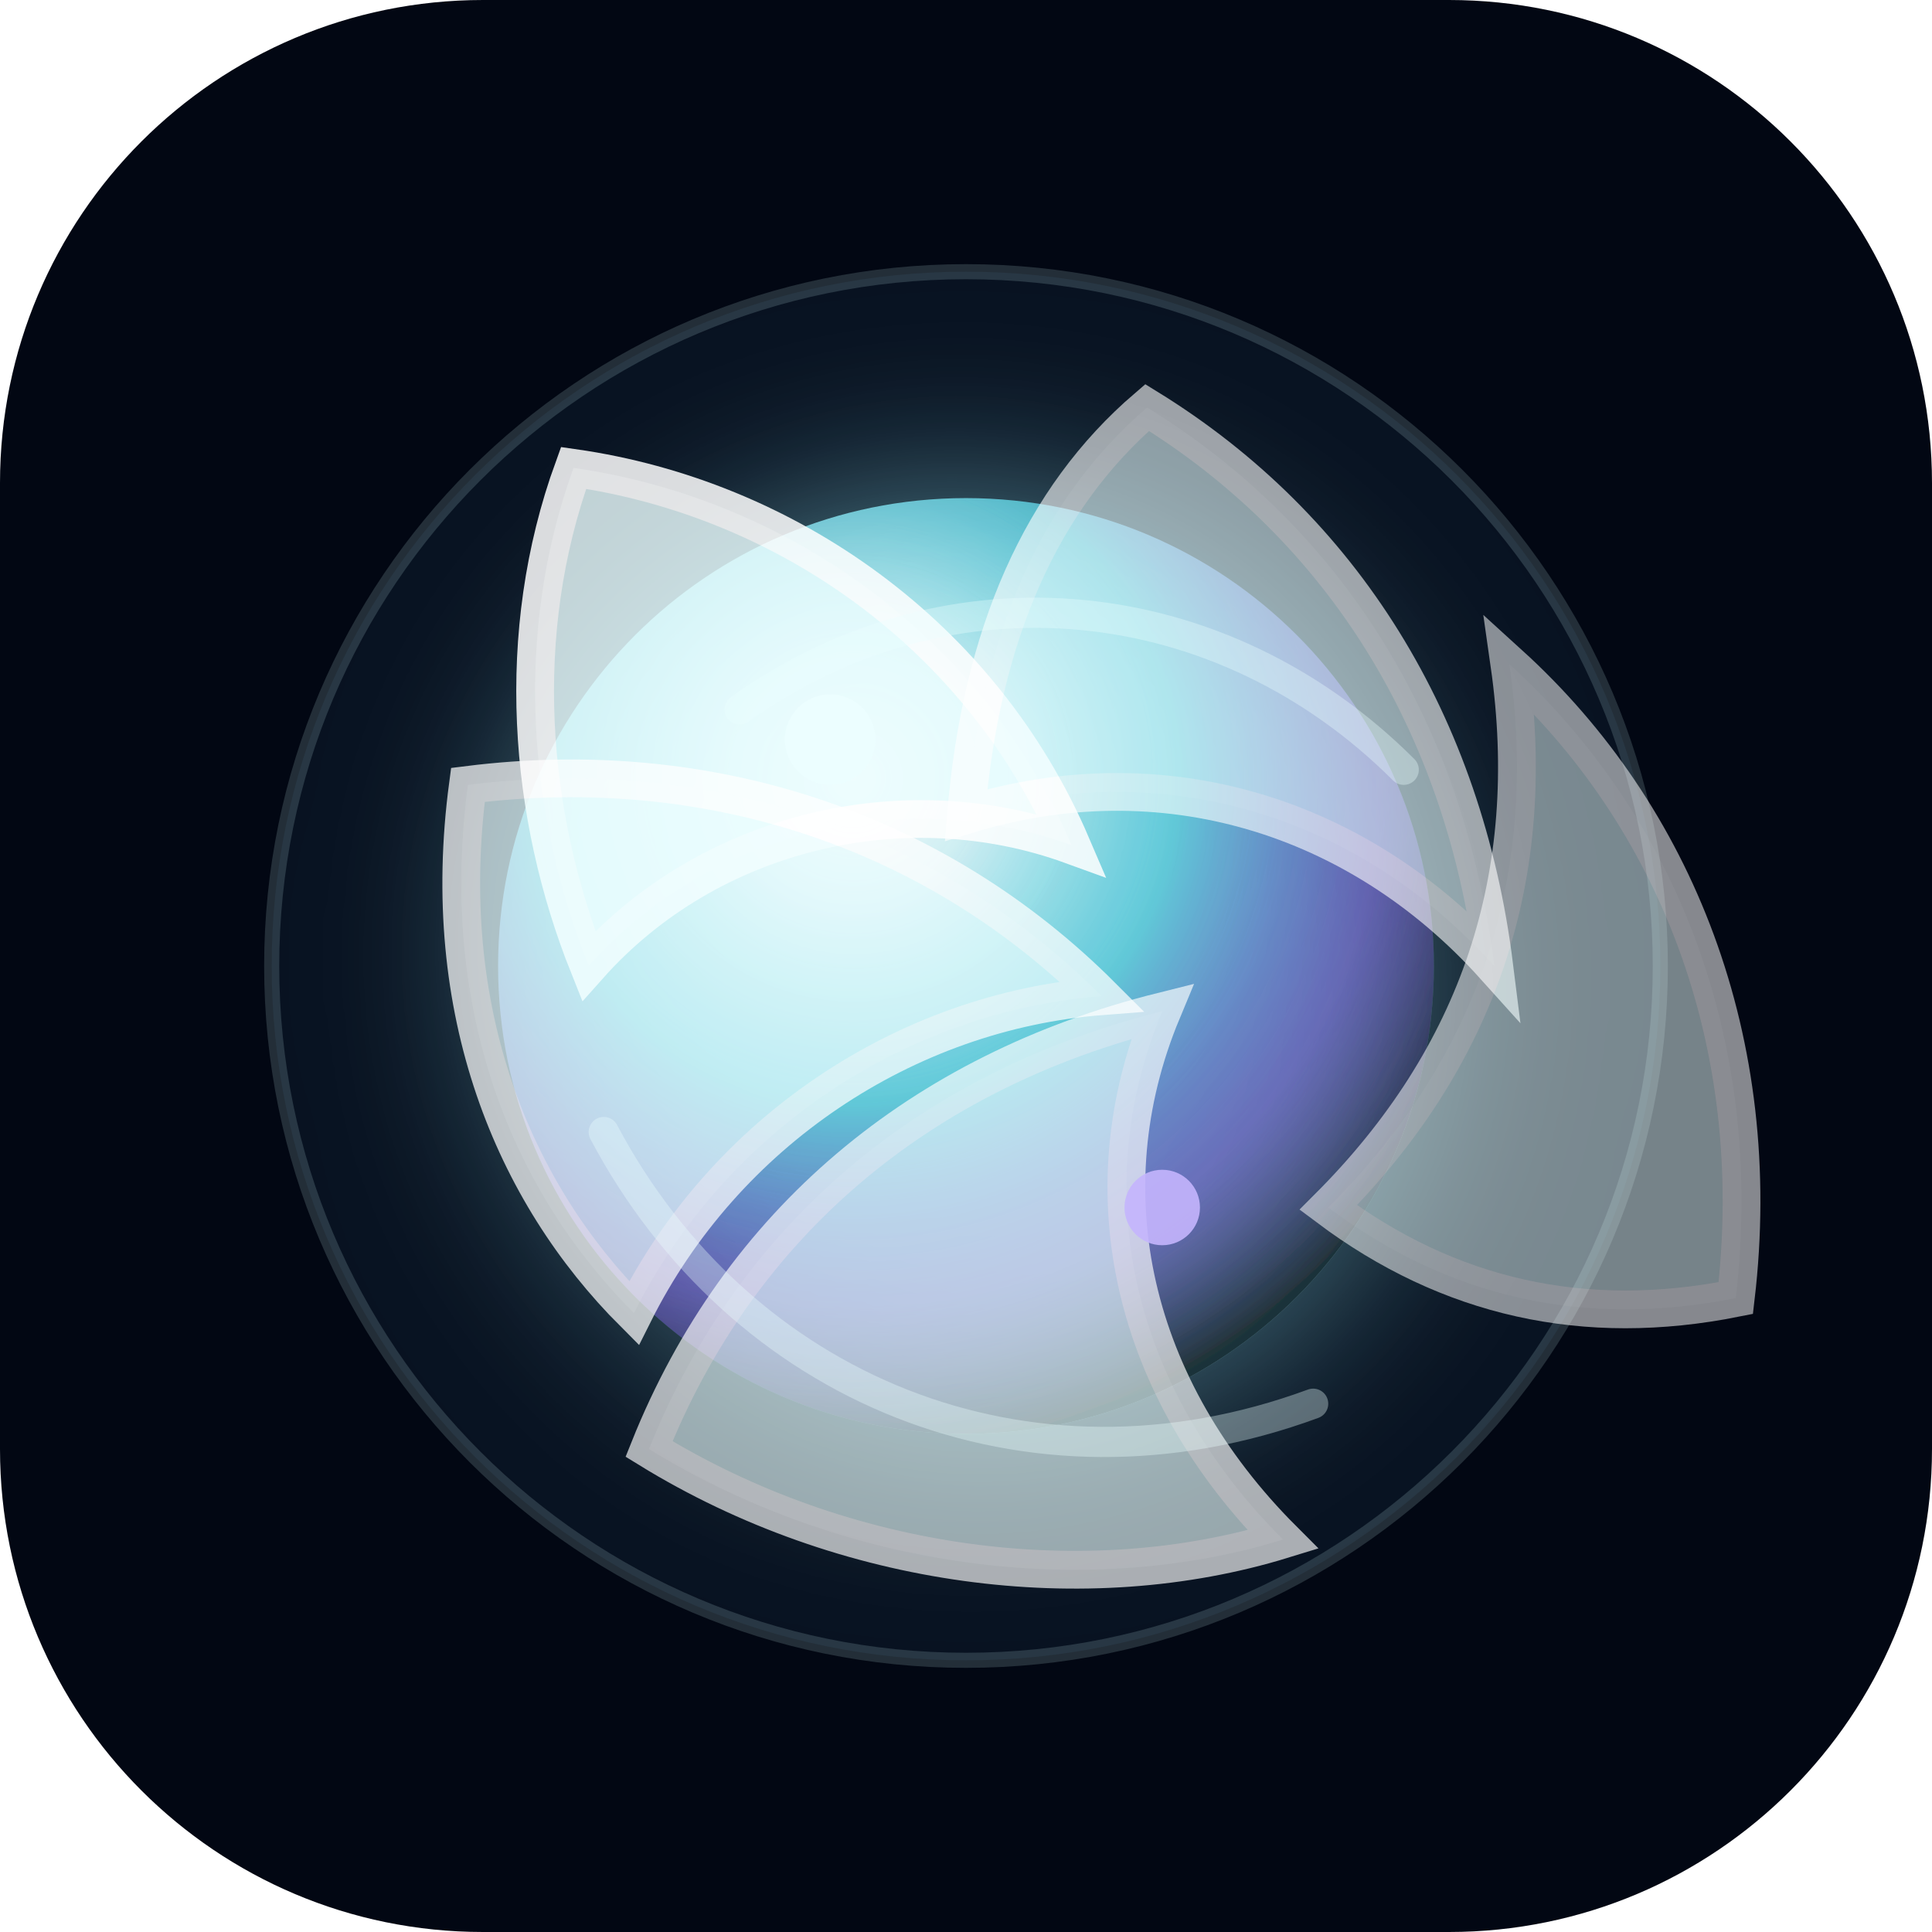
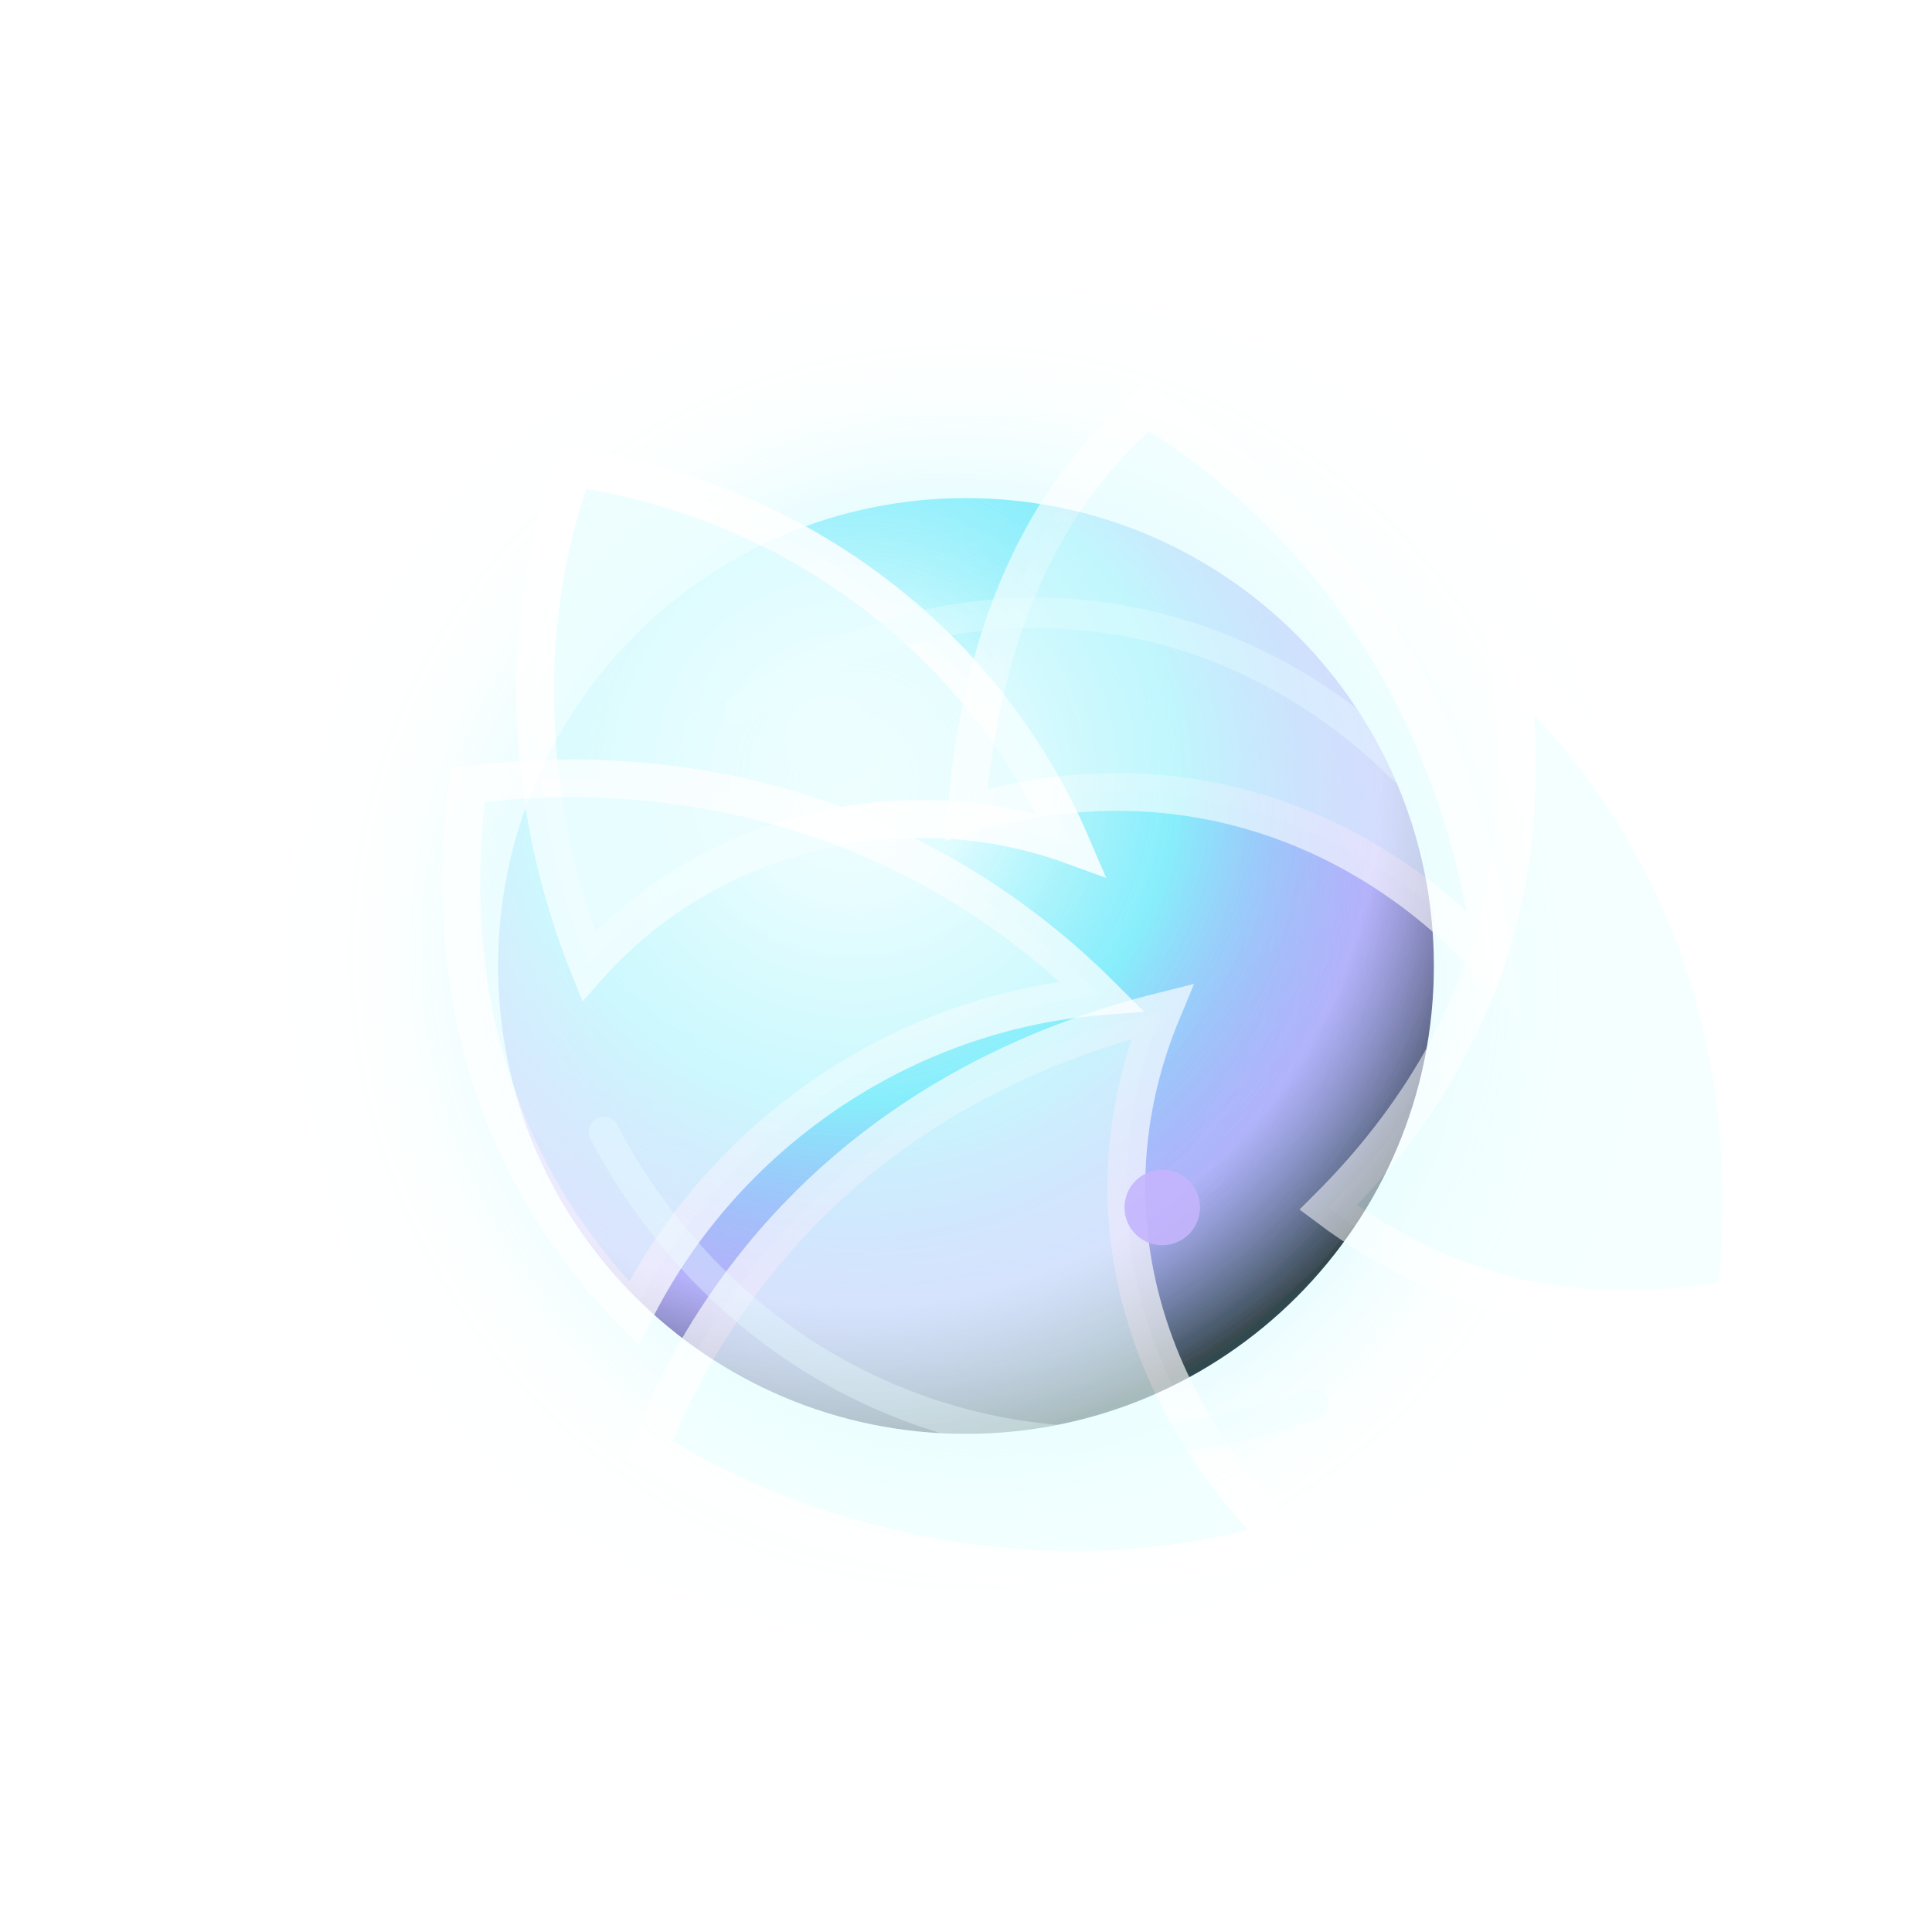
<svg xmlns="http://www.w3.org/2000/svg" viewBox="0 0 128 128" role="img" aria-labelledby="title desc">
  <defs>
    <radialGradient id="coreGlow" cx="38%" cy="30%" r="72%">
      <stop offset="0" stop-color="#fff" stop-opacity=".96" />
      <stop offset=".18" stop-color="#dffcff" stop-opacity=".88" />
      <stop offset=".48" stop-color="#67e8f9" stop-opacity=".72" />
      <stop offset=".78" stop-color="#8b5cf6" stop-opacity=".54" />
      <stop offset="1" stop-color="#111827" stop-opacity=".88" />
    </radialGradient>
    <linearGradient id="glassEdge" x1="18" x2="110" y1="10" y2="118">
      <stop offset="0" stop-color="#fff" stop-opacity=".96" />
      <stop offset=".28" stop-color="#bdf7ff" stop-opacity=".82" />
      <stop offset=".62" stop-color="#67e8f9" stop-opacity=".58" />
      <stop offset="1" stop-color="#a78bfa" stop-opacity=".72" />
    </linearGradient>
    <linearGradient id="clawGlass" x1="20" x2="108" y1="28" y2="112">
      <stop offset="0" stop-color="#ecfeff" stop-opacity=".92" />
      <stop offset=".35" stop-color="#67e8f9" stop-opacity=".68" />
      <stop offset=".7" stop-color="#22d3ee" stop-opacity=".34" />
      <stop offset="1" stop-color="#a78bfa" stop-opacity=".52" />
    </linearGradient>
    <filter id="softGlow" x="-45%" y="-45%" width="190%" height="190%">
      <feGaussianBlur stdDeviation="6" result="blur" />
      <feColorMatrix in="blur" type="matrix" values="0 0 0 0 0.35 0 0 0 0 0.92 0 0 0 0 1 0 0 0 .62 0" />
      <feBlend in="SourceGraphic" />
    </filter>
  </defs>
-   <rect width="128" height="128" rx="32" fill="#020713" />
-   <circle cx="64" cy="64" r="46" fill="#081221" stroke="#cffafe" stroke-opacity=".16" />
  <circle cx="64" cy="64" r="31" fill="url(#coreGlow)" filter="url(#softGlow)" />
  <path d="M38 31c14 2 27 11 33 25-11-4-24-1-32 8-4-10-5-22-1-33Z" fill="url(#clawGlass)" opacity=".88" stroke="url(#glassEdge)" stroke-width="2.5" />
  <path d="M31 52c16-2 31 3 42 14-13 1-25 9-31 21-8-8-13-20-11-35Z" fill="url(#clawGlass)" opacity=".74" stroke="url(#glassEdge)" stroke-width="2.5" />
  <path d="M43 96c6-15 18-25 34-29-5 12-2 25 8 35-13 4-29 2-42-6Z" fill="url(#clawGlass)" opacity=".68" stroke="url(#glassEdge)" stroke-width="2.5" />
  <path d="M76 27c13 8 21 21 23 37-9-10-22-14-35-10 1-12 5-21 12-27Z" fill="url(#clawGlass)" opacity=".62" stroke="url(#glassEdge)" stroke-width="2.5" />
  <path d="M88 80c10-10 14-22 12-36 11 10 17 25 15 42-10 2-19 0-27-6Z" fill="url(#clawGlass)" opacity=".54" stroke="url(#glassEdge)" stroke-width="2.5" />
  <path d="M49 47c14-10 32-8 44 4M40 75c9 17 28 25 47 18" fill="none" stroke="#ecfeff" stroke-width="2" stroke-linecap="round" opacity=".35" />
  <circle cx="55" cy="49" r="3" fill="#ecfeff" opacity=".9" />
  <circle cx="77" cy="80" r="2.5" fill="#c4b5fd" opacity=".9" />
</svg>
